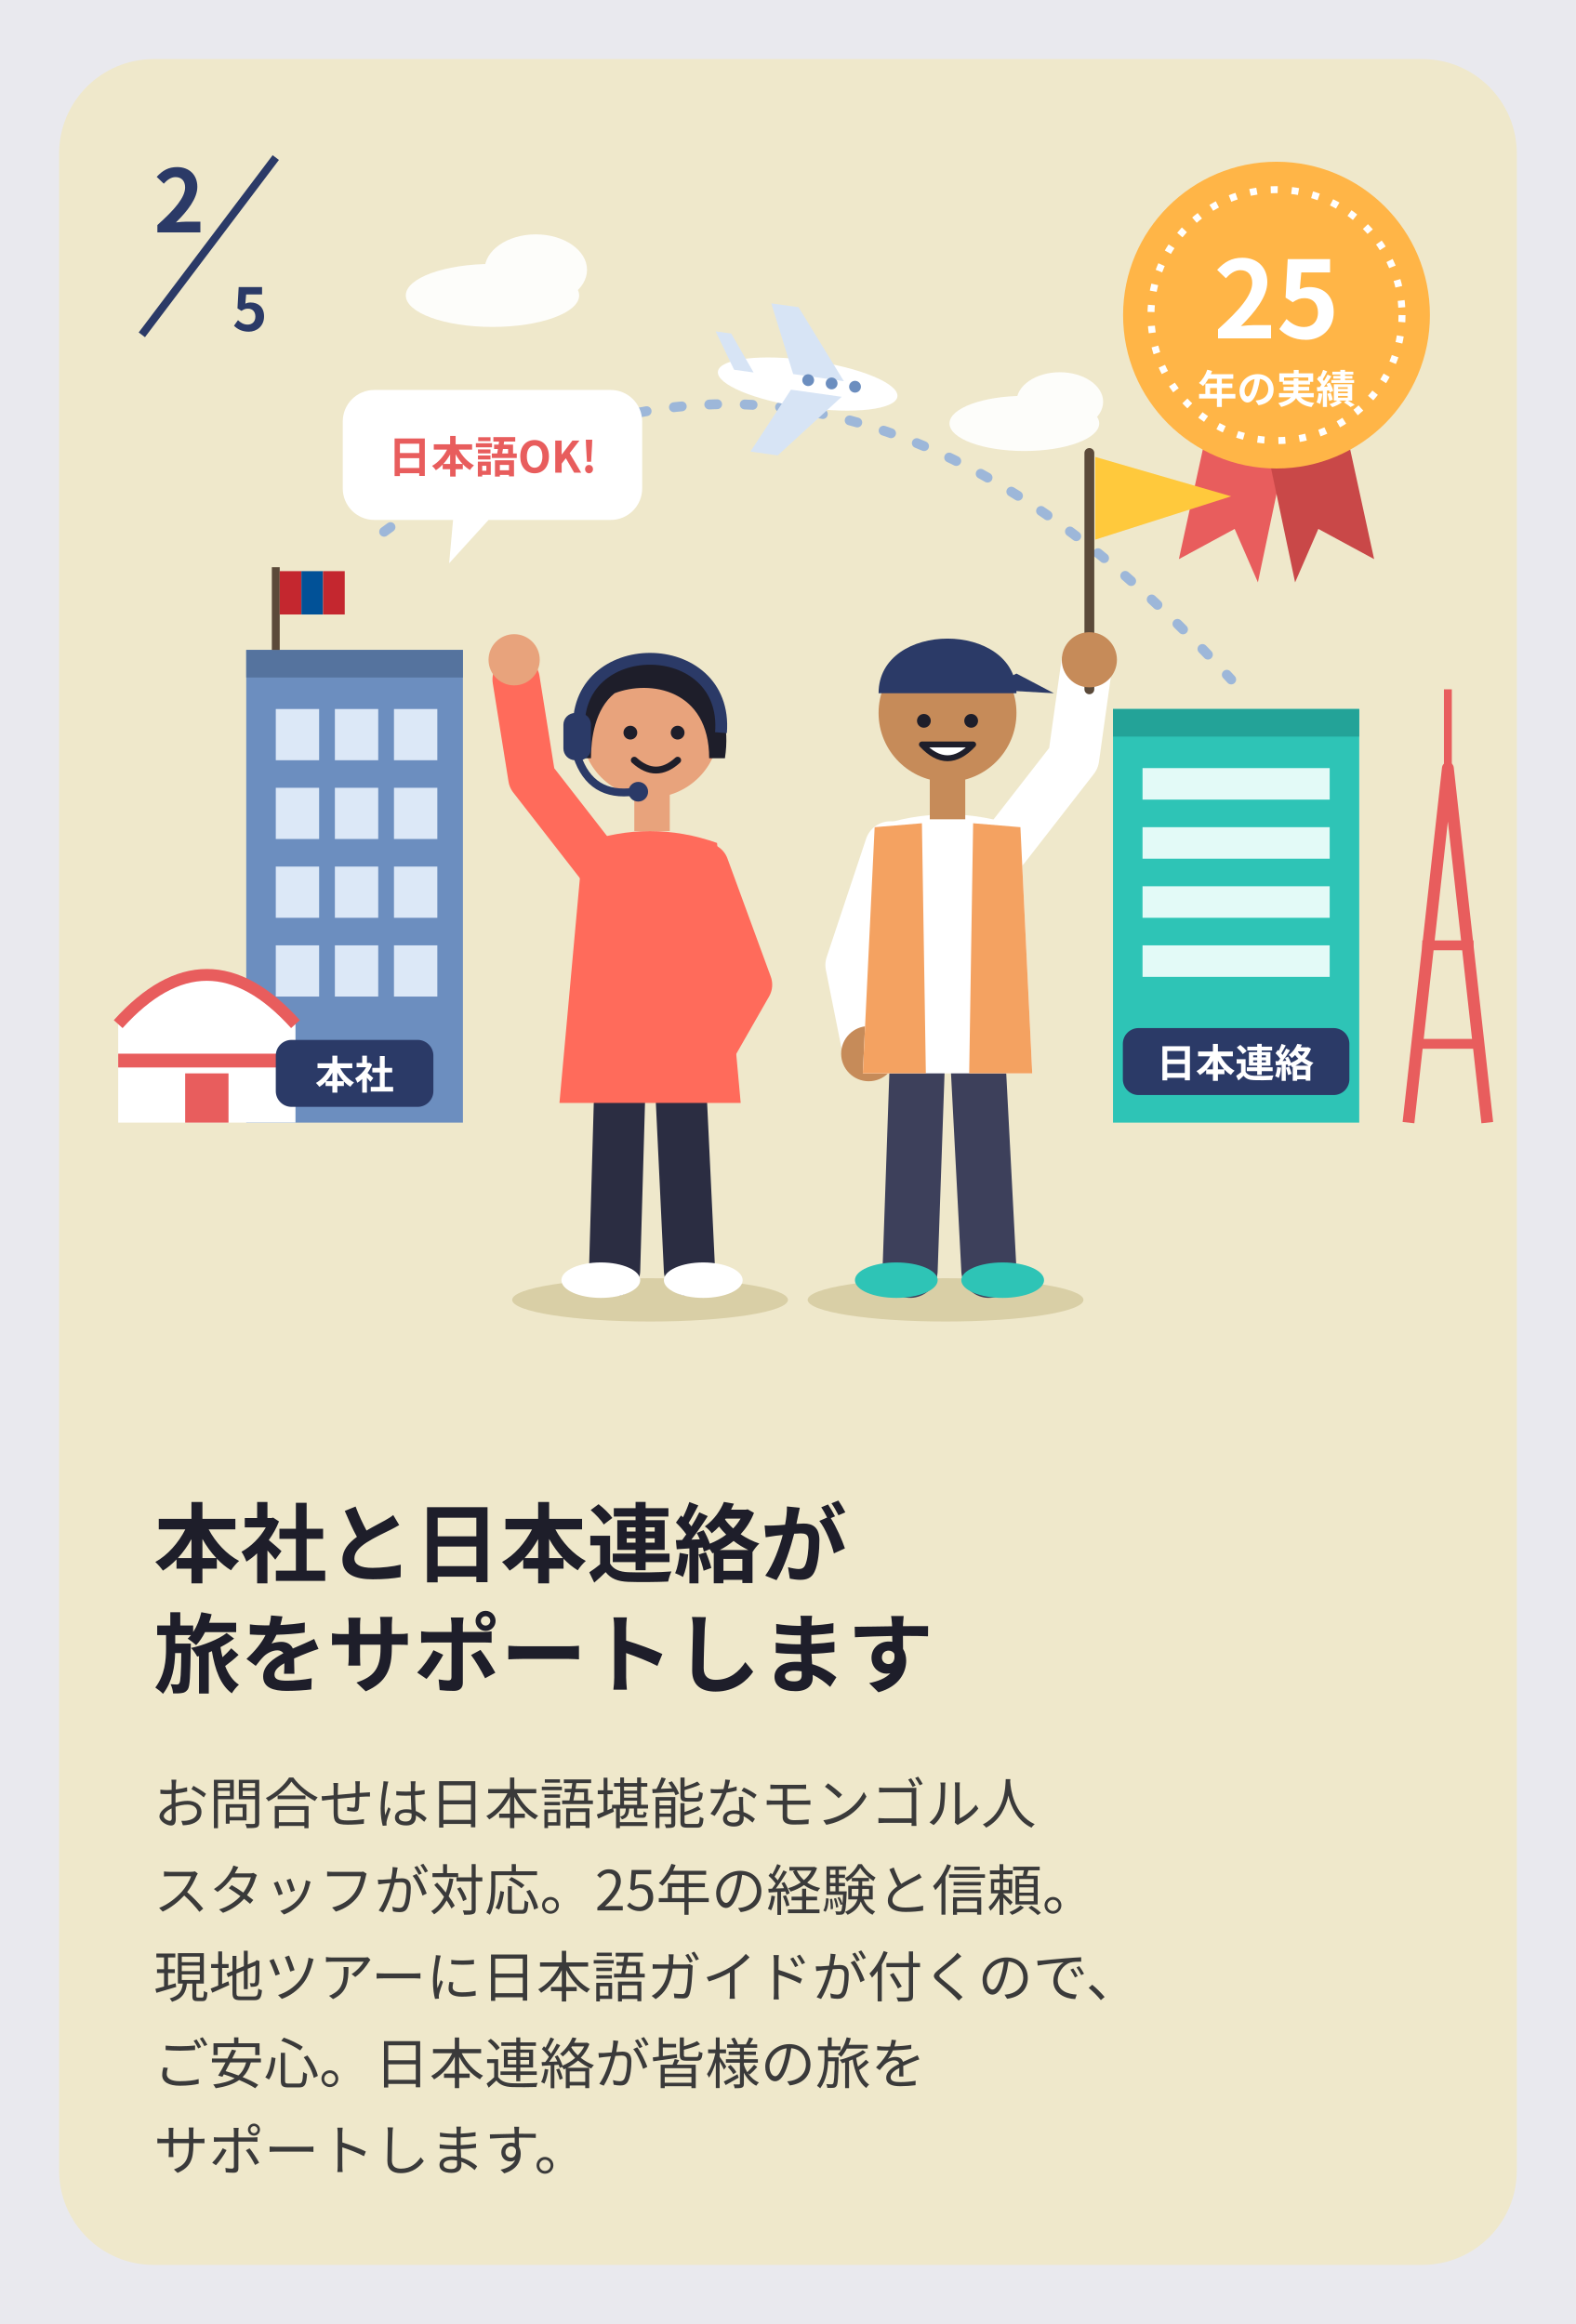
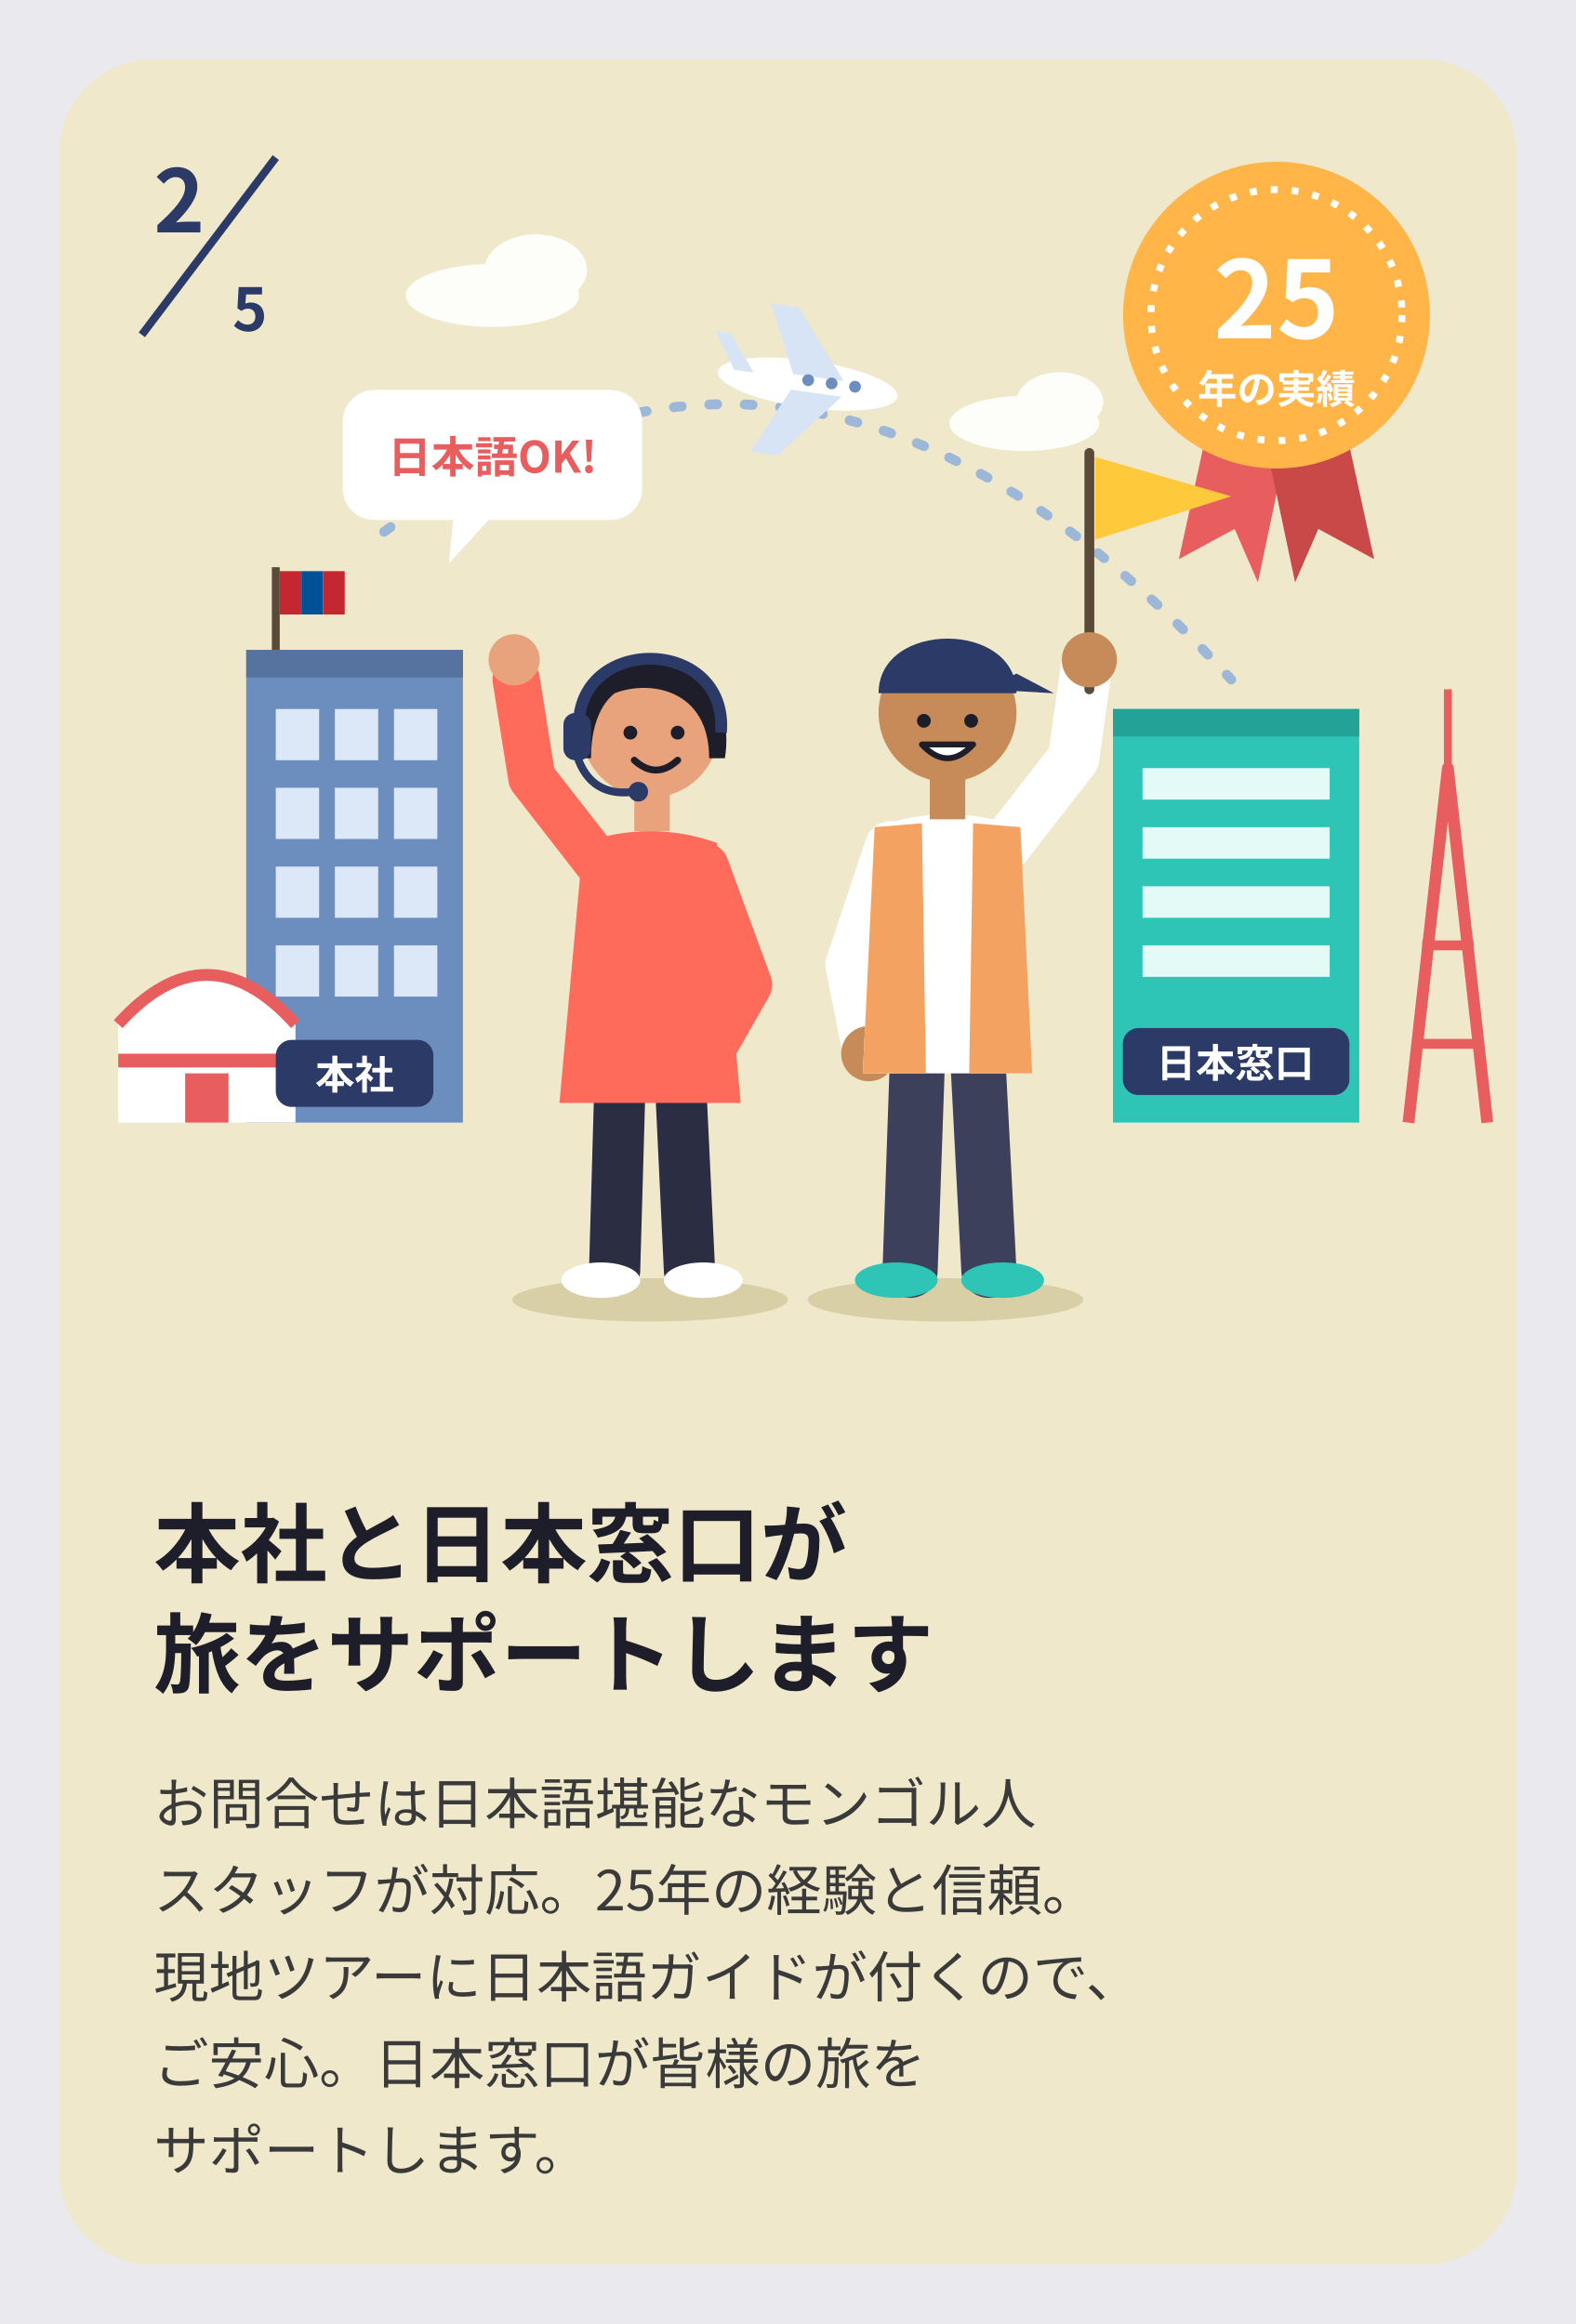
<svg xmlns="http://www.w3.org/2000/svg" viewBox="0 0 800 1180" width="800" height="1180">
  <rect width="800" height="1180" fill="#E9E9EE" />
  <rect x="30" y="30" width="740" height="1120" rx="48" fill="#EFE8CB" />
  <text x="78" y="118" font-family="Noto Sans CJK JP, sans-serif" font-weight="700" font-size="44" fill="#2B3A67">2</text>
  <line x1="72" y1="170" x2="140" y2="80" stroke="#2B3A67" stroke-width="4" />
  <text x="118" y="168" font-family="Noto Sans CJK JP, sans-serif" font-weight="700" font-size="30" fill="#2B3A67">5</text>
  <g transform="translate(648,160) scale(1.18)">
    <path d="M-30 50 L-42 105 L-18 92 L-8 115 L4 58 Z" fill="#E85D5D" />
    <path d="M30 50 L42 105 L18 92 L8 115 L-4 58 Z" fill="#C94848" />
    <circle r="66" fill="#FFB547" />
    <circle r="54" fill="none" stroke="#FFFFFF" stroke-width="3" stroke-dasharray="3 6" />
    <text x="0" y="10" text-anchor="middle" font-family="Noto Sans CJK JP, sans-serif" font-weight="900" font-size="46" fill="#FFFFFF">25</text>
    <text x="0" y="38" text-anchor="middle" font-family="Noto Sans CJK JP, sans-serif" font-weight="700" font-size="17" fill="#FFFFFF">年の実績</text>
  </g>
  <g fill="#FFFFFF" opacity="0.9">
    <ellipse cx="250" cy="150" rx="44" ry="16" />
    <ellipse cx="272" cy="137" rx="26" ry="18" />
    <ellipse cx="520" cy="215" rx="38" ry="14" />
    <ellipse cx="538" cy="204" rx="22" ry="15" />
  </g>
  <g>
    <rect x="125" y="330" width="110" height="240" fill="#6C8EBF" />
    <rect x="125" y="330" width="110" height="14" fill="#55739E" />
    <g fill="#DCE8F7">
      <rect x="140" y="360" width="22" height="26" />
      <rect x="170" y="360" width="22" height="26" />
      <rect x="200" y="360" width="22" height="26" />
      <rect x="140" y="400" width="22" height="26" />
      <rect x="170" y="400" width="22" height="26" />
      <rect x="200" y="400" width="22" height="26" />
      <rect x="140" y="440" width="22" height="26" />
      <rect x="170" y="440" width="22" height="26" />
      <rect x="200" y="440" width="22" height="26" />
      <rect x="140" y="480" width="22" height="26" />
      <rect x="170" y="480" width="22" height="26" />
      <rect x="200" y="480" width="22" height="26" />
    </g>
    <line x1="140" y1="330" x2="140" y2="288" stroke="#5B4A3A" stroke-width="4" />
    <rect x="142" y="290" width="11" height="22" fill="#C4272F" />
    <rect x="153" y="290" width="11" height="22" fill="#015197" />
    <rect x="164" y="290" width="11" height="22" fill="#C4272F" />
    <path d="M60 570 L60 520 Q105 470 150 520 L150 570 Z" fill="#FFFFFF" />
    <path d="M60 520 Q105 470 150 520" fill="none" stroke="#E85D5D" stroke-width="6" />
    <rect x="60" y="535" width="90" height="7" fill="#E85D5D" />
    <rect x="94" y="545" width="22" height="25" fill="#E85D5D" />
    <rect x="140" y="528" width="80" height="34" rx="8" fill="#2B3A67" />
    <text x="180" y="553" text-anchor="middle" font-family="Noto Sans CJK JP, sans-serif" font-weight="700" font-size="20" fill="#FFFFFF">本社</text>
  </g>
  <g>
    <path d="M715 570 L735 390 L755 570" fill="none" stroke="#E85D5D" stroke-width="6" stroke-linejoin="round" />
    <line x1="735" y1="390" x2="735" y2="350" stroke="#E85D5D" stroke-width="4" />
    <line x1="722" y1="480" x2="748" y2="480" stroke="#E85D5D" stroke-width="5" />
    <line x1="718" y1="530" x2="752" y2="530" stroke="#E85D5D" stroke-width="5" />
    <rect x="565" y="360" width="125" height="210" fill="#2EC4B6" />
    <rect x="565" y="360" width="125" height="14" fill="#23A398" />
    <g fill="#E3FAF7">
      <rect x="580" y="390" width="95" height="16" />
      <rect x="580" y="420" width="95" height="16" />
      <rect x="580" y="450" width="95" height="16" />
      <rect x="580" y="480" width="95" height="16" />
    </g>
    <rect x="570" y="522" width="115" height="34" rx="8" fill="#2B3A67" />
-     <text x="627" y="547" text-anchor="middle" font-family="Noto Sans CJK JP, sans-serif" font-weight="700" font-size="20" fill="#FFFFFF">日本連絡</text>
+     <text x="627" y="547" text-anchor="middle" font-family="Noto Sans CJK JP, sans-serif" font-weight="700" font-size="20" fill="#FFFFFF">日本窓口</text>
  </g>
  <path d="M195 270 Q410 110 625 345" fill="none" stroke="#9DB7D9" stroke-width="5" stroke-dasharray="4 14" stroke-linecap="round" />
  <g transform="translate(410,195) rotate(8)">
    <ellipse cx="0" cy="0" rx="46" ry="12" fill="#FFFFFF" />
    <path d="M-8 -4 L-24 -38 L-10 -38 L18 -4 Z" fill="#D7E4F5" />
    <path d="M-8 4 L-24 38 L-10 38 L18 4 Z" fill="#D7E4F5" />
    <path d="M-38 -2 L-50 -20 L-42 -20 L-28 -2 Z" fill="#D7E4F5" />
    <circle cx="24" cy="-2" r="3" fill="#6C8EBF" />
    <circle cx="12" cy="-2" r="3" fill="#6C8EBF" />
    <circle cx="0" cy="-2" r="3" fill="#6C8EBF" />
  </g>
  <ellipse cx="330" cy="660" rx="70" ry="11" fill="#D9CFA6" />
  <ellipse cx="480" cy="660" rx="70" ry="11" fill="#D9CFA6" />
  <g transform="translate(0,-30)">
    <path d="M190 228 h120 a16 16 0 0 1 16 16 v34 a16 16 0 0 1 -16 16 h-62 l-20 22 l2 -22 h-40 a16 16 0 0 1 -16 -16 v-34 a16 16 0 0 1 16 -16 z" fill="#FFFFFF" />
    <text x="250" y="270" text-anchor="middle" font-family="Noto Sans CJK JP, sans-serif" font-weight="700" font-size="22" fill="#E85D5D">日本語OK!</text>
  </g>
  <g stroke-linecap="round" stroke-linejoin="round" fill="none">
    <line x1="315" y1="540" x2="312" y2="645" stroke="#2B2D42" stroke-width="26" />
    <line x1="345" y1="540" x2="350" y2="645" stroke="#2B2D42" stroke-width="26" />
    <polyline points="305,440 270,395 262,345" stroke="#FF6B5B" stroke-width="24" />
    <polyline points="358,440 380,500 360,535" stroke="#FF6B5B" stroke-width="24" />
  </g>
  <ellipse cx="305" cy="650" rx="20" ry="9" fill="#FFFFFF" />
  <ellipse cx="357" cy="650" rx="20" ry="9" fill="#FFFFFF" />
  <circle cx="261" cy="335" r="13" fill="#E8A37C" />
  <circle cx="358" cy="538" r="13" fill="#E8A37C" />
  <path d="M296 428 Q330 416 364 428 L376 560 L284 560 Z" fill="#FF6B5B" />
  <rect x="322" y="398" width="18" height="24" fill="#E8A37C" />
  <circle cx="330" cy="370" r="35" fill="#E8A37C" />
  <path d="M292 385 C 282 320, 378 320, 368 385 L360 385 C 360 350, 330 345, 312 352 C 302 360, 300 375, 300 385 Z" fill="#1E1E2A" />
  <path d="M294 372 C 290 322, 370 322, 366 372" fill="none" stroke="#2B3A67" stroke-width="6" />
  <rect x="286" y="362" width="14" height="24" rx="6" fill="#2B3A67" />
  <path d="M293 384 Q300 405 322 402" fill="none" stroke="#2B3A67" stroke-width="4" stroke-linecap="round" />
  <circle cx="324" cy="402" r="5" fill="#2B3A67" />
  <circle cx="320" cy="372" r="3.5" fill="#1E1E2A" />
  <circle cx="344" cy="372" r="3.5" fill="#1E1E2A" />
  <path d="M322 386 Q333 396 344 386" fill="none" stroke="#1E1E2A" stroke-width="3.5" stroke-linecap="round" />
  <g stroke-linecap="round" stroke-linejoin="round" fill="none">
    <line x1="466" y1="530" x2="462" y2="645" stroke="#3D405B" stroke-width="28" />
    <line x1="496" y1="530" x2="502" y2="645" stroke="#3D405B" stroke-width="28" />
    <polyline points="452,430 432,490 440,530" stroke="#FFFFFF" stroke-width="26" />
    <polyline points="510,430 545,385 552,335" stroke="#FFFFFF" stroke-width="26" />
  </g>
  <ellipse cx="455" cy="650" rx="21" ry="9" fill="#2EC4B6" />
  <ellipse cx="509" cy="650" rx="21" ry="9" fill="#2EC4B6" />
  <line x1="553" y1="350" x2="553" y2="230" stroke="#5B4A3A" stroke-width="5" stroke-linecap="round" />
  <path d="M556 232 L625 252 L556 274 Z" fill="#FFC93C" />
  <circle cx="553" cy="335" r="14" fill="#C68B59" />
  <circle cx="441" cy="535" r="14" fill="#C68B59" />
  <path d="M444 420 Q481 407 518 420 L524 545 L438 545 Z" fill="#FFFFFF" />
  <path d="M444 420 L468 418 L470 545 L438 545 Z" fill="#F4A261" />
  <path d="M518 420 L494 418 L492 545 L524 545 Z" fill="#F4A261" />
  <rect x="472" y="390" width="18" height="26" fill="#C68B59" />
  <circle cx="481" cy="362" r="35" fill="#C68B59" />
  <path d="M446 352 C 446 315, 516 315, 516 352 Z" fill="#2B3A67" />
  <path d="M500 350 L535 352 L516 342 Z" fill="#2B3A67" />
  <circle cx="469" cy="366" r="3.5" fill="#1E1E2A" />
  <circle cx="493" cy="366" r="3.5" fill="#1E1E2A" />
  <path d="M468 378 Q481 392 494 378 Z" fill="#FFFFFF" stroke="#1E1E2A" stroke-width="3" stroke-linejoin="round" />
  <text font-family="Noto Sans CJK JP, sans-serif" font-weight="700" font-size="44" fill="#1E1E2A">
-     <tspan x="78" y="800">本社と日本連絡が</tspan>
+     <tspan x="78" y="800">本社と日本窓口が</tspan>
    <tspan x="78" y="856">旅をサポートします</tspan>
  </text>
  <text font-family="Noto Sans CJK JP, sans-serif" font-size="28" fill="#3A3A3A">
    <tspan x="78" y="926">お問合せは日本語堪能なモンゴル人</tspan>
    <tspan x="78" y="970">スタッフが対応。25年の経験と信頼。</tspan>
    <tspan x="78" y="1014">現地ツアーに日本語ガイドが付くので、</tspan>
-     <tspan x="78" y="1058">ご安心。日本連絡が皆様の旅を</tspan>
+     <tspan x="78" y="1058">ご安心。日本窓口が皆様の旅を</tspan>
    <tspan x="78" y="1102">サポートします。</tspan>
  </text>
</svg>
